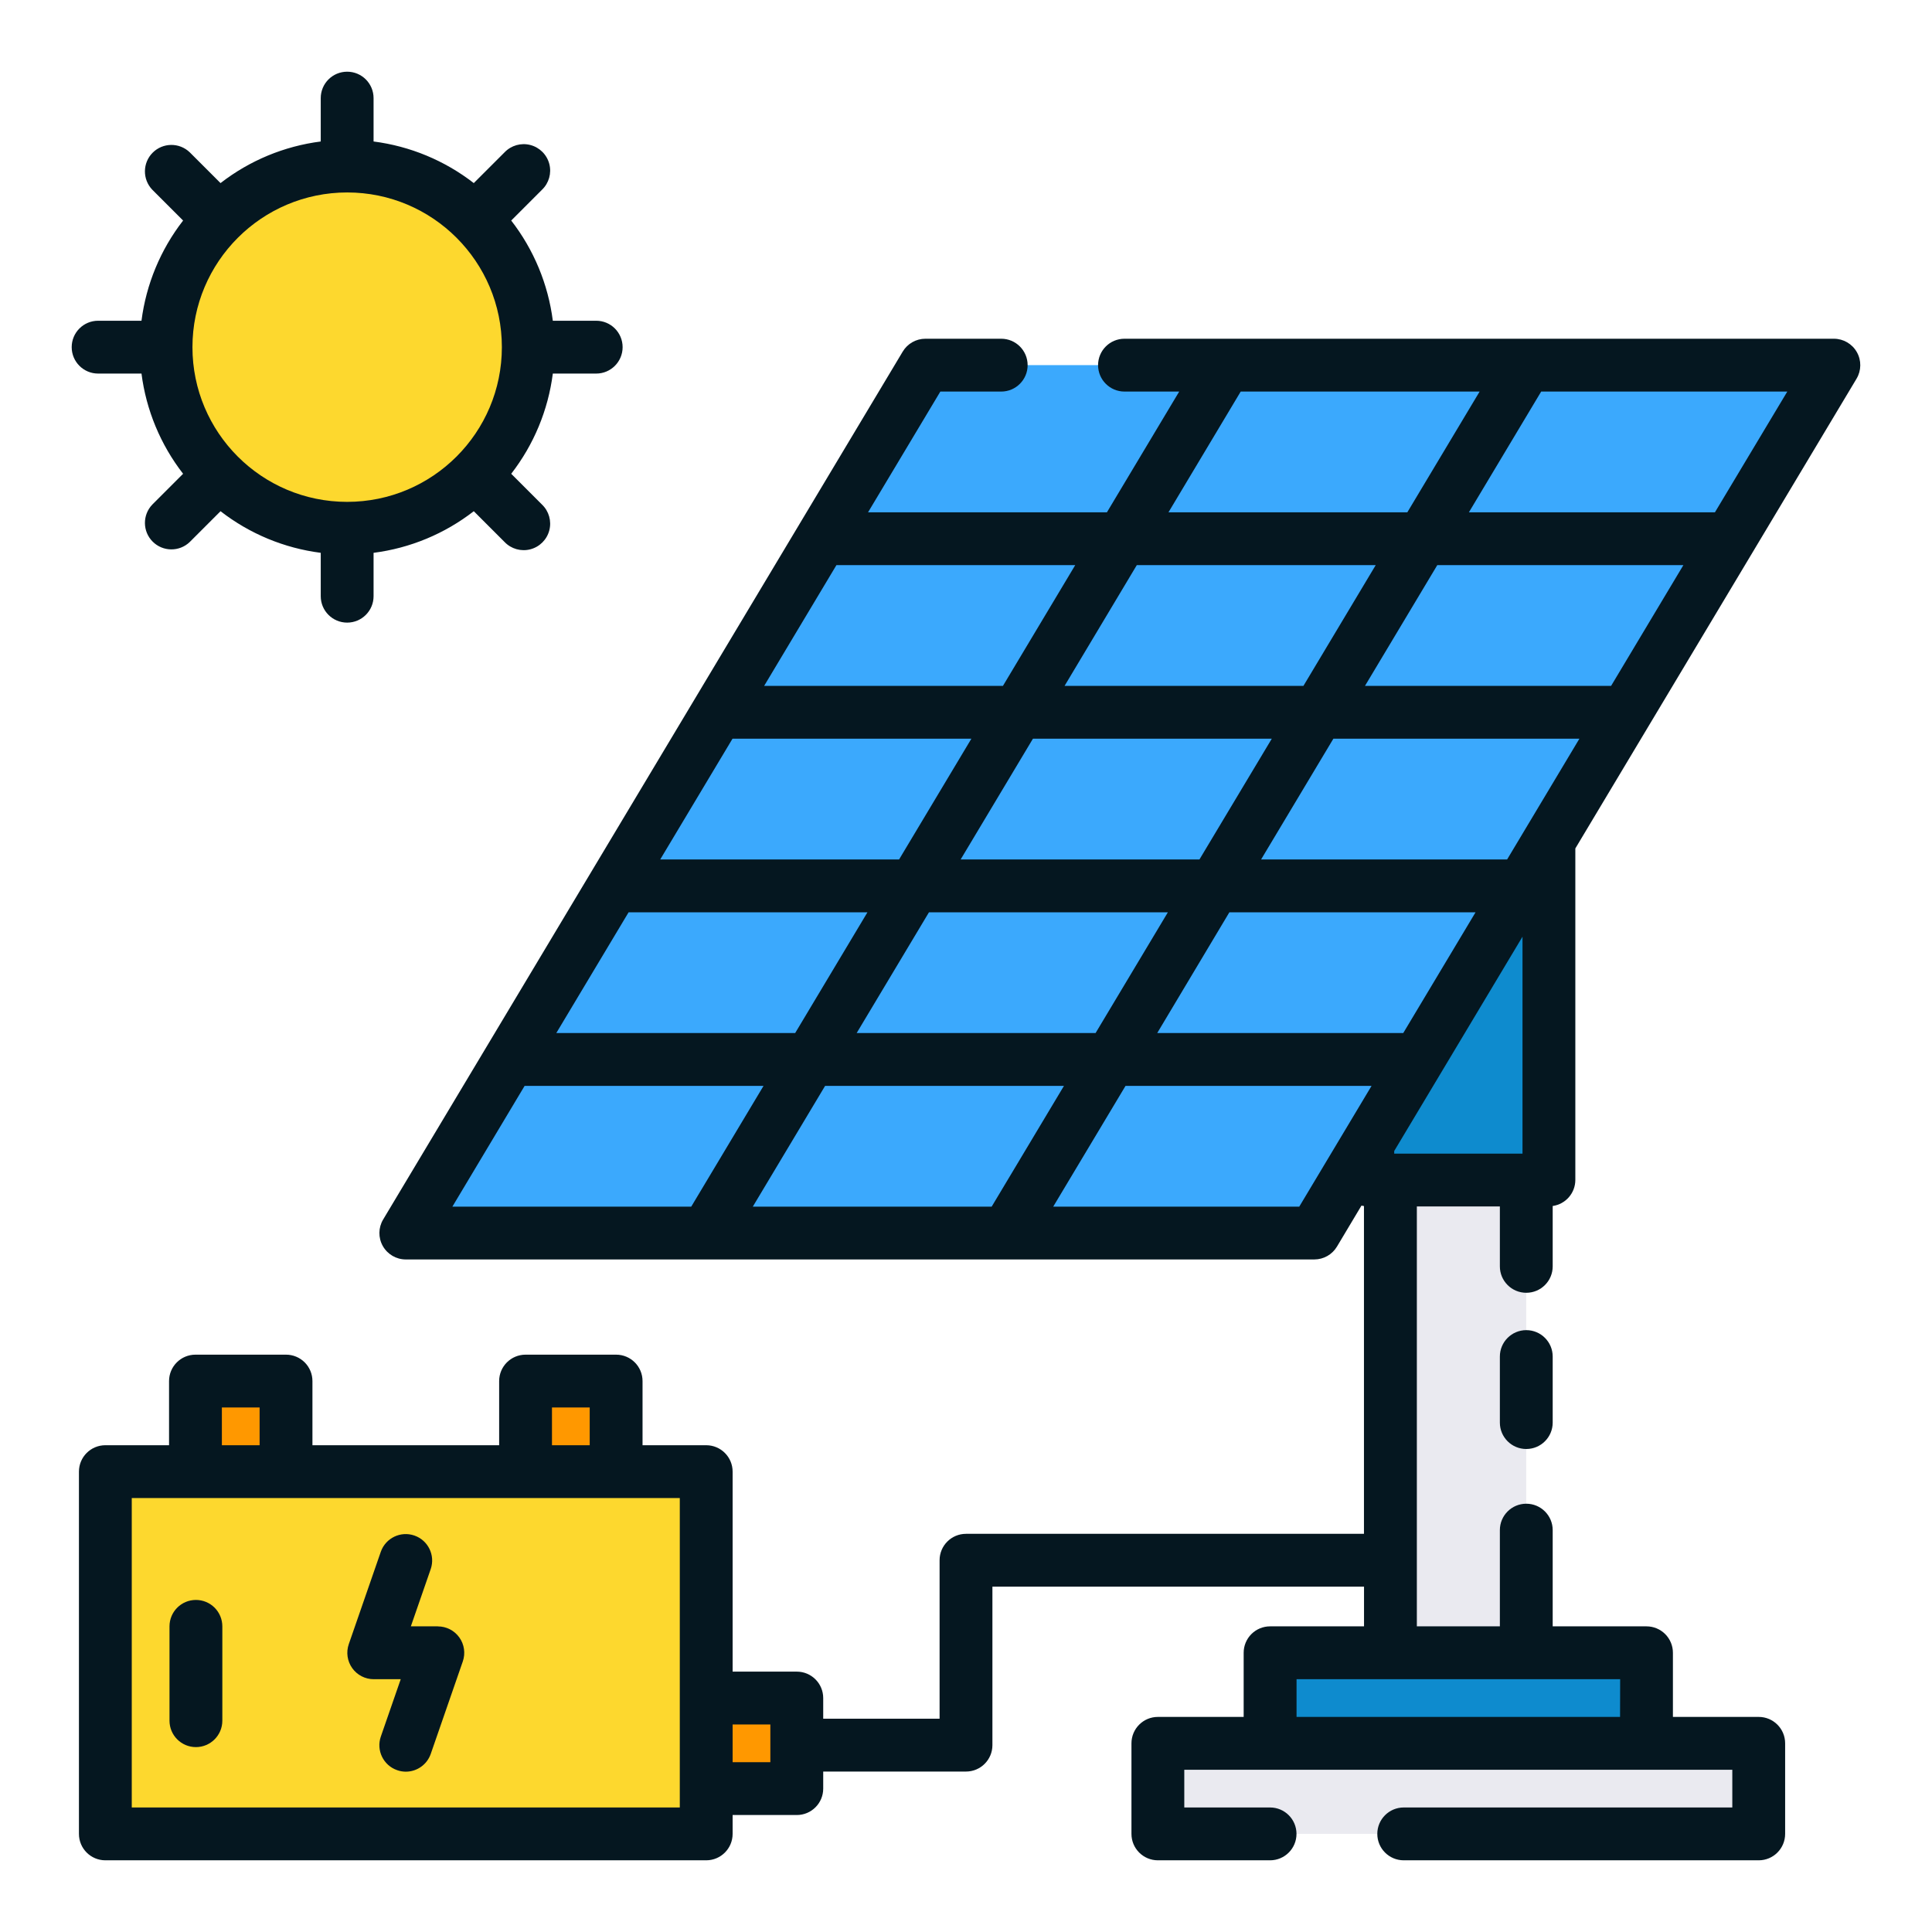
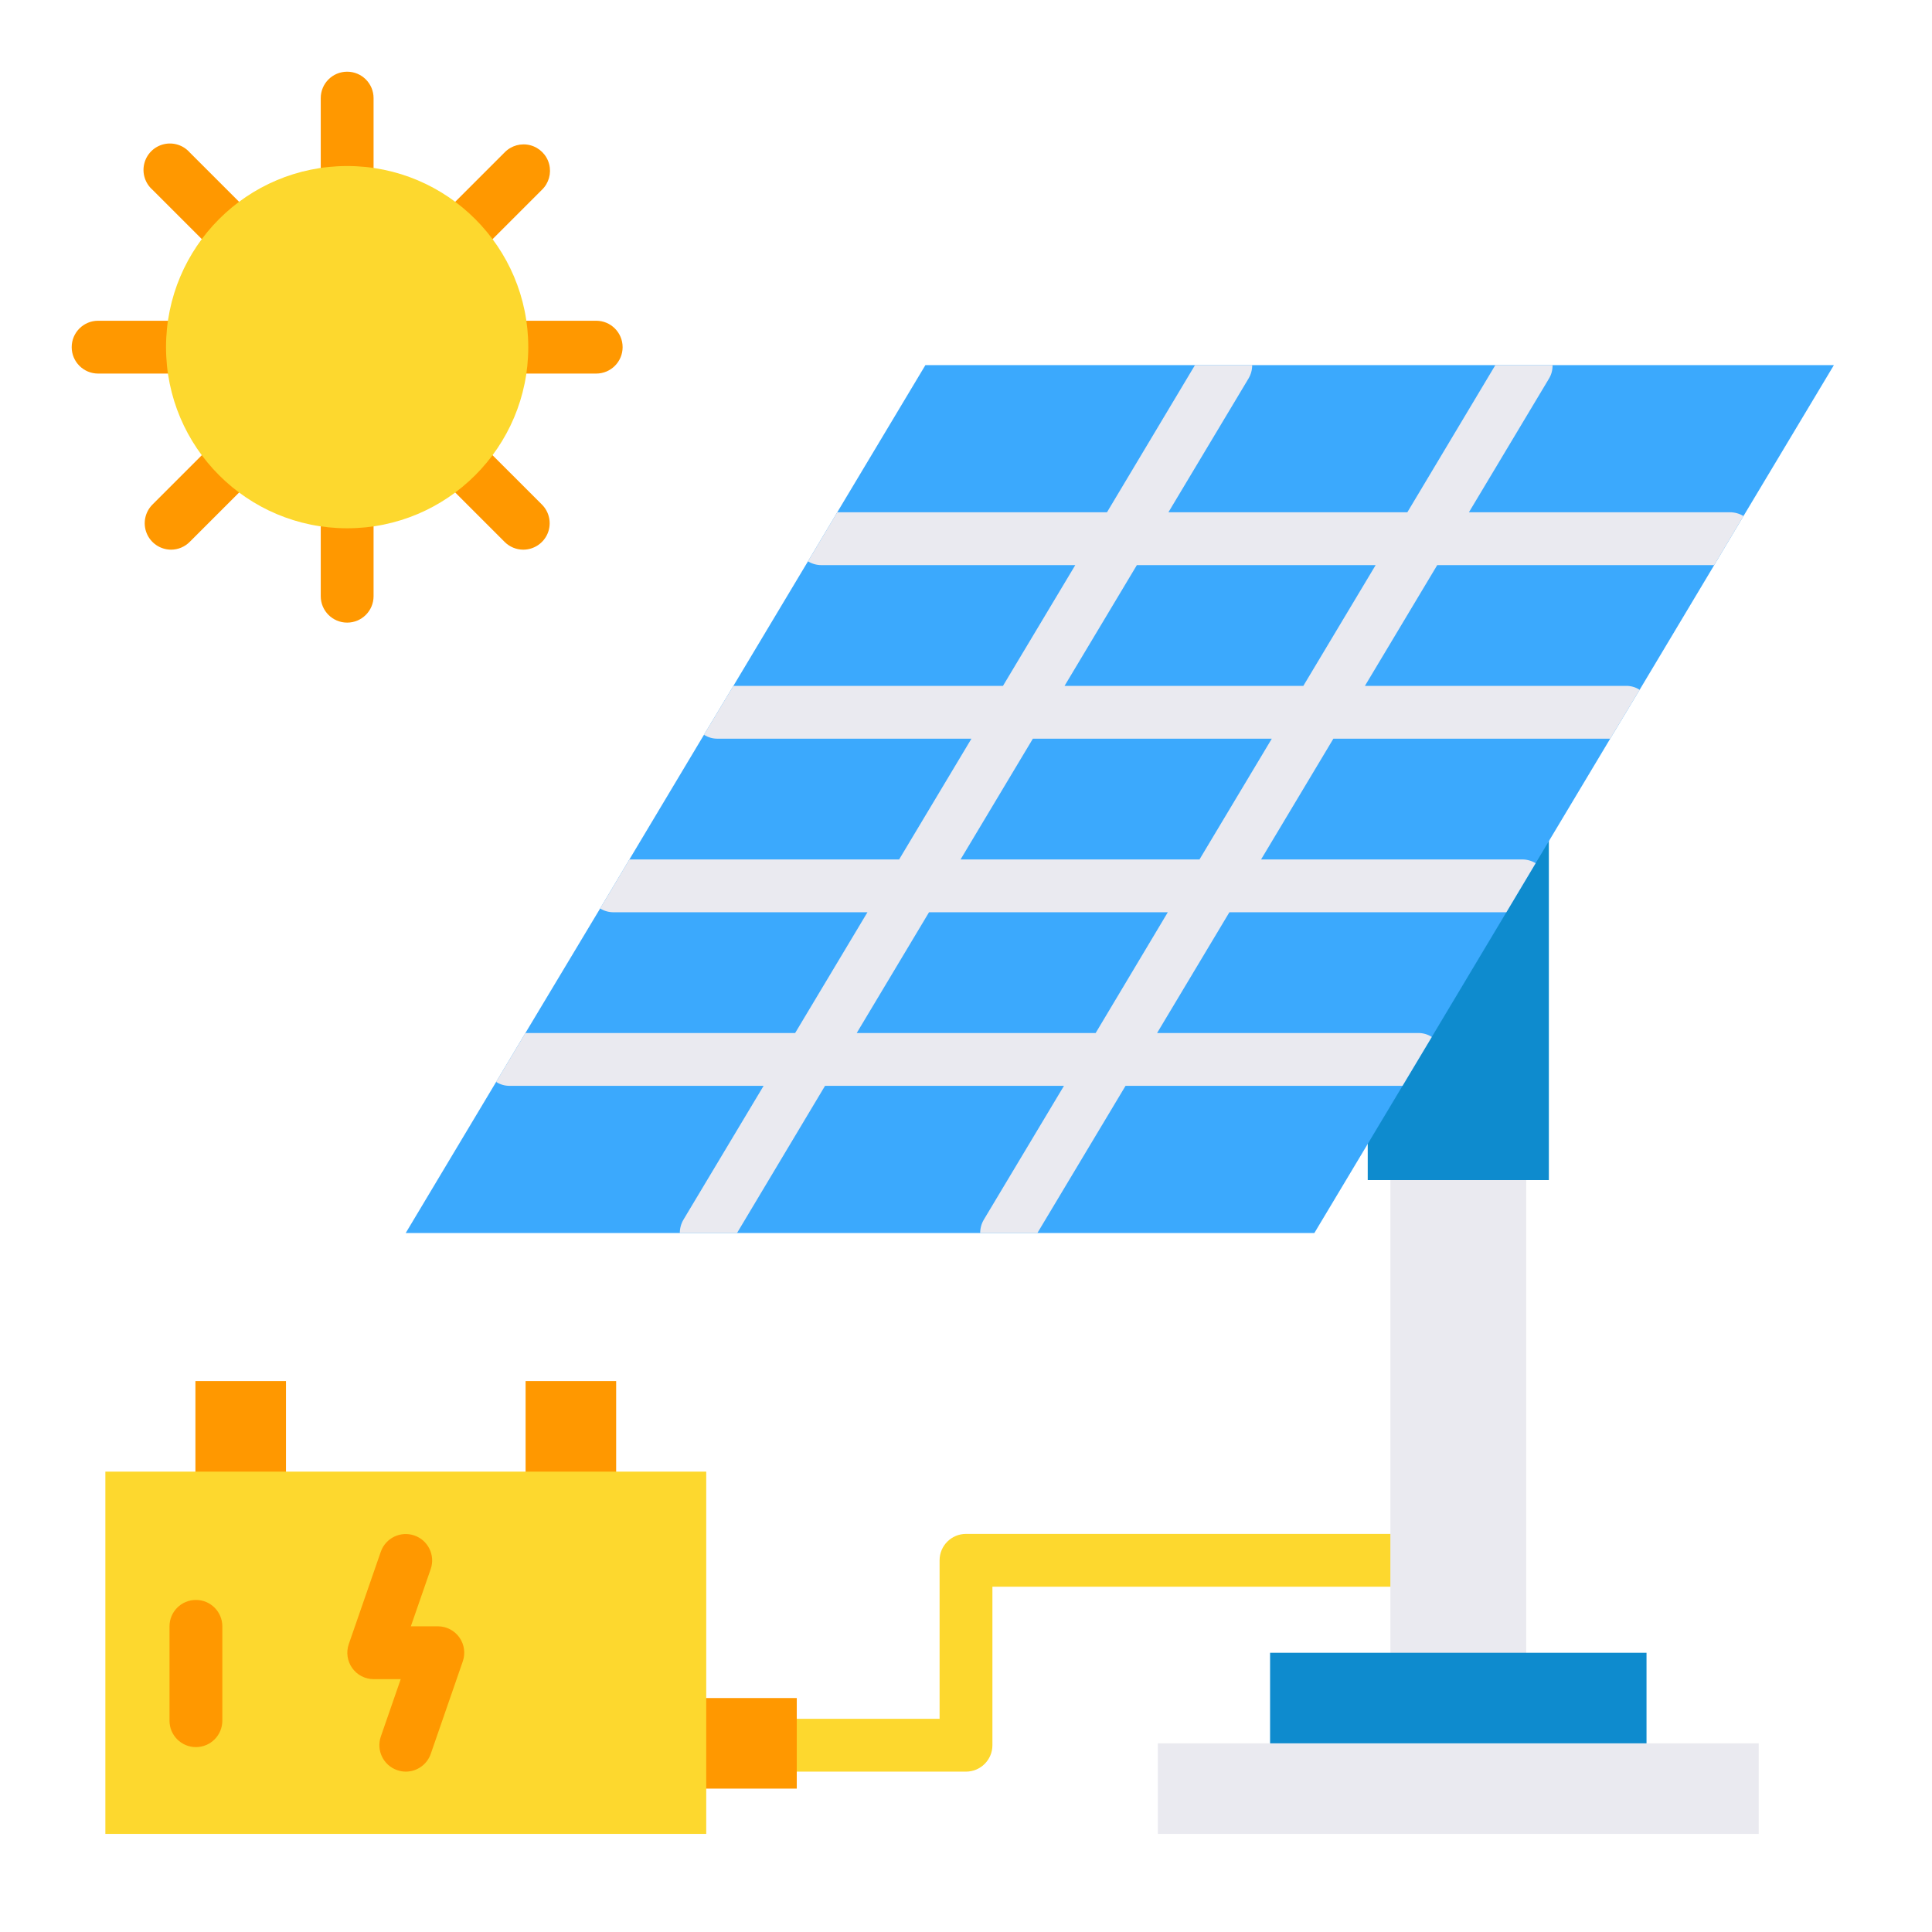
<svg xmlns="http://www.w3.org/2000/svg" height="512" viewBox="0 0 128 128" width="512">
  <g>
-     <g>
-       <g fill="#ff9800">
-         <path d="m34.822 91.5h6v10.875h-6z" />
-         <path d="m12.947 91.5h6v10.875h-6z" />
-       </g>
-       <path d="m39.5 112.5h13.288v6h-13.288z" fill="#ff9800" />
-       <path d="m59.491 79.875h74.25v9h-74.25z" fill="#eaeaf0" transform="matrix(0 1 -1 0 180.991 -12.241)" />
-       <path d="m84.146 109.5h24.94v8h-24.94z" fill="#0e8bce" />
-       <path d="m90.616 50.096h12v28.086h-12z" fill="#0e8bce" />
-       <path d="m121.5 24.19-5.99 10-1.94 3.25-4.94 8.26-1.95 3.24-4.94 8.25-1.94 3.25-4.94 8.26-1.94 3.24-5.84 9.75h-60.2l5.99-10.01 1.94-3.24 4.95-8.25 1.94-3.25 4.94-8.26 1.95-3.24 4.94-8.25 1.94-3.25 5.84-9.75z" fill="#3ba9fd" />
-       <circle cx="23" cy="23" fill="#fdd82e" r="12" />
-       <path d="m6.981 97.5h39.808v24h-39.808z" fill="#fdd82e" />
-       <path d="m76.712 115.5h39.808v6h-39.808z" fill="#eaeaf0" />
+     <g fill="#ff9800">
+       <path d="m34.822 91.5h6v10.875h-6z" />
+       <path d="m12.947 91.5h6v10.875h-6z" />
    </g>
-     <g fill="#051720">
-       <path d="m102.87 79.9a1.744 1.744 0 0 0 1.5-1.724v-21.964l18.63-31.121a1.75 1.75 0 0 0 -1.5-2.649h-47a1.75 1.75 0 0 0 0 3.5h3.625l-4.789 8h-15.826l4.79-8h4.033a1.75 1.75 0 0 0 0-3.5h-5.025a1.751 1.751 0 0 0 -1.5.852l-34.423 57.5a1.749 1.749 0 0 0 1.5 2.648h60.192a1.749 1.749 0 0 0 1.5-.851l1.623-2.716c.055.013.11.021.166.029v21.716h-26.366a1.75 1.75 0 0 0 -1.75 1.75v10.5h-7.71v-1.37a1.75 1.75 0 0 0 -1.75-1.75h-4.252v-13.25a1.75 1.75 0 0 0 -1.75-1.75h-4.218v-4.25a1.75 1.75 0 0 0 -1.75-1.75h-6a1.75 1.75 0 0 0 -1.75 1.75v4.25h-12.37v-4.25a1.749 1.749 0 0 0 -1.75-1.75h-6a1.75 1.75 0 0 0 -1.75 1.75v4.25h-4.22a1.75 1.75 0 0 0 -1.75 1.75v24a1.75 1.75 0 0 0 1.75 1.75h39.808a1.75 1.75 0 0 0 1.75-1.75v-1.25h4.252a1.75 1.75 0 0 0 1.75-1.75v-1.13h9.46a1.75 1.75 0 0 0 1.75-1.75v-10.5h24.62v2.63h-6.224a1.749 1.749 0 0 0 -1.75 1.75v4.25h-5.684a1.75 1.75 0 0 0 -1.75 1.75v6a1.75 1.75 0 0 0 1.75 1.75h7.434a1.75 1.75 0 1 0 0-3.5h-5.684v-2.5h36.308v2.5h-21.77a1.75 1.75 0 0 0 0 3.5h23.52a1.75 1.75 0 0 0 1.75-1.75v-6a1.75 1.75 0 0 0 -1.75-1.75h-5.685v-4.25a1.749 1.749 0 0 0 -1.75-1.75h-6.215v-6.375a1.75 1.75 0 0 0 -3.5 0v6.375h-5.5v-27.82h5.5v3.97a1.75 1.75 0 0 0 3.5 0zm-66.3 13.35h2.5v2.5h-2.5zm-21.87 0h2.5v2.5h-2.5zm30.338 26.5h-36.308v-20.5h36.308zm6-3h-2.5v-2.5h2.5zm56.295-3h-21.433v-2.5h21.439zm-6.463-37.32h-8.5v-.173l8.5-14.2zm-50.994 3.512 4.789-8h15.825l-4.789 8zm-8.23-19.5h15.825l-4.789 8h-15.826zm6.884-11.5h15.826l-4.79 8h-15.825zm58.209-3.5h-16.306l4.79-8h16.305zm-2.1 3.5-4.789 8h-16.3l4.789-8zm-25.173 8h-15.821l4.789-8h15.825zm-22.71 11.5 4.79-8h15.829l-4.79 8zm24.693-8h16.31l-4.79 8h-16.3zm32.17-26.5h-16.301l4.789-8h16.306zm-31.419-8h15.829l-4.79 8h-15.825zm-6.885 11.5h15.829l-4.789 8h-15.825zm-4.079 0-4.789 8h-15.821l4.789-8zm-36.479 34.5h15.829l-4.789 8h-15.825zm51.323 8h-16.301l4.79-8h16.3z" />
-       <path d="m101.12 88.125a1.75 1.75 0 0 0 -1.75 1.75v4.375a1.75 1.75 0 0 0 3.5 0v-4.375a1.75 1.75 0 0 0 -1.75-1.75z" />
-       <path d="m6.5 24.75h2.874a13.651 13.651 0 0 0 2.757 6.639l-2.041 2.041a1.754 1.754 0 0 0 2.48 2.48l2.041-2.041a13.651 13.651 0 0 0 6.639 2.757v2.874a1.75 1.75 0 0 0 3.5 0v-2.874a13.651 13.651 0 0 0 6.639-2.757l2.041 2.041a1.754 1.754 0 1 0 2.48-2.48l-2.041-2.041a13.651 13.651 0 0 0 2.757-6.639h2.874a1.75 1.75 0 0 0 0-3.5h-2.874a13.651 13.651 0 0 0 -2.757-6.639l2.041-2.041a1.754 1.754 0 1 0 -2.48-2.48l-2.041 2.04a13.66 13.66 0 0 0 -6.639-2.756v-2.874a1.75 1.75 0 0 0 -3.5 0v2.874a13.66 13.66 0 0 0 -6.639 2.756l-2.041-2.04a1.754 1.754 0 0 0 -2.48 2.48l2.041 2.041a13.651 13.651 0 0 0 -2.757 6.639h-2.874a1.75 1.75 0 0 0 0 3.5zm16.5-12a10.25 10.25 0 1 1 -10.25 10.25 10.261 10.261 0 0 1 10.25-10.25z" />
-       <path d="m12.98 106a1.75 1.75 0 0 0 -1.75 1.75v6.25a1.75 1.75 0 0 0 3.5 0v-6.25a1.749 1.749 0 0 0 -1.75-1.75z" />
-       <path d="m29.008 107.75h-1.788l1.318-3.8a1.75 1.75 0 0 0 -3.307-1.146l-2.123 6.125a1.749 1.749 0 0 0 1.653 2.323h1.788l-1.318 3.8a1.749 1.749 0 0 0 1.08 2.226 1.716 1.716 0 0 0 .573.1 1.751 1.751 0 0 0 1.654-1.177l2.123-6.125a1.749 1.749 0 0 0 -1.653-2.323z" />
+     <path d="m64 117.375h-20.333a1.75 1.75 0 0 1 0-3.5h18.583v-10.5a1.75 1.75 0 0 1 1.75-1.75h33.833a1.75 1.75 0 0 1 0 3.5h-32.083v10.5a1.75 1.75 0 0 1 -1.75 1.75z" fill="#fdd82e" />
+     <path d="m39.5 112.5h13.288v6h-13.288z" fill="#ff9800" />
+     <path d="m59.491 79.875h74.25v9h-74.25z" fill="#eaeaf0" transform="matrix(0 1 -1 0 180.991 -12.241)" />
+     <path d="m84.146 109.5h24.94v8h-24.94z" fill="#0e8bce" />
+     <path d="m90.616 50.096h12v28.086h-12z" fill="#0e8bce" />
+     <path d="m121.5 24.19-5.99 10-1.94 3.25-4.94 8.26-1.95 3.24-4.94 8.25-1.94 3.25-4.94 8.26-1.94 3.24-5.84 9.75h-60.2l5.99-10.01 1.94-3.24 4.95-8.25 1.94-3.25 4.94-8.26 1.95-3.24 4.94-8.25 1.94-3.25 5.84-9.75z" fill="#3ba9fd" />
+     <path d="m113.57 37.44 1.94-3.25a1.7 1.7 0 0 0 -.89-.25h-17.3l5.3-8.85a1.626 1.626 0 0 0 .24-.9h-3.79l-5.83 9.75h-15.83l5.3-8.85a1.725 1.725 0 0 0 .25-.9h-3.79l-5.83 9.75h-17.87l-1.94 3.25a1.7 1.7 0 0 0 .89.25h16.82l-4.79 8h-17.86l-1.95 3.24a1.635 1.635 0 0 0 .9.26h16.82l-4.79 8h-17.87l-1.94 3.25a1.7 1.7 0 0 0 .89.25h16.82l-4.79 8h-17.87l-1.94 3.24a1.635 1.635 0 0 0 .9.26h16.82l-5.3 8.85a1.725 1.725 0 0 0 -.25.9h3.79l5.83-9.75h15.83l-5.3 8.85a1.725 1.725 0 0 0 -.25.9h3.79l5.84-9.75h18.35l1.94-3.24a1.635 1.635 0 0 0 -.9-.26h-17.3l4.79-8h18.35l1.94-3.25a1.7 1.7 0 0 0 -.89-.25h-17.3l4.79-8h18.34l1.95-3.24a1.635 1.635 0 0 0 -.9-.26h-17.3l4.79-8zm-40.98 31h-15.83l4.79-8h15.82zm6.88-11.5h-15.83l4.79-8h15.83zm6.88-11.5h-15.82l4.79-8h15.82z" fill="#eaeaf0" />
+     <g fill="#ff9800">
+       <path d="m23 41.25a1.75 1.75 0 0 1 -1.75-1.75v-33a1.75 1.75 0 0 1 3.5 0v33a1.75 1.75 0 0 1 -1.75 1.75z" />
+       <path d="m11.333 36.417a1.75 1.75 0 0 1 -1.233-2.987l23.33-23.33a1.75 1.75 0 1 1 2.475 2.474l-23.335 23.326a1.745 1.745 0 0 1 -1.237.517z" />
+       <path d="m39.5 24.75h-33a1.75 1.75 0 0 1 0-3.5h33a1.75 1.75 0 0 1 0 3.5z" />
+       <path d="m34.667 36.417a1.745 1.745 0 0 1 -1.237-.517l-23.33-23.33a1.75 1.75 0 1 1 2.47-2.47l23.335 23.33a1.75 1.75 0 0 1 -1.238 2.987z" />
    </g>
+     <circle cx="23" cy="23" fill="#fdd82e" r="12" />
+     <path d="m6.981 97.5h39.808v24h-39.808z" fill="#fdd82e" />
+     <path d="m12.98 115.75a1.75 1.75 0 0 1 -1.75-1.75v-6.25a1.75 1.75 0 0 1 3.5 0v6.25a1.749 1.749 0 0 1 -1.75 1.75z" fill="#ff9800" />
+     <path d="m26.884 117.375a1.716 1.716 0 0 1 -.573-.1 1.749 1.749 0 0 1 -1.08-2.226l1.318-3.8h-1.788a1.749 1.749 0 0 1 -1.653-2.323l2.123-6.125a1.75 1.75 0 0 1 3.307 1.146l-1.318 3.8h1.788a1.749 1.749 0 0 1 1.653 2.323l-2.123 6.13a1.751 1.751 0 0 1 -1.654 1.175z" fill="#ff9800" />
+     <path d="m76.712 115.5h39.808v6h-39.808z" fill="#eaeaf0" />
  </g>
</svg>
